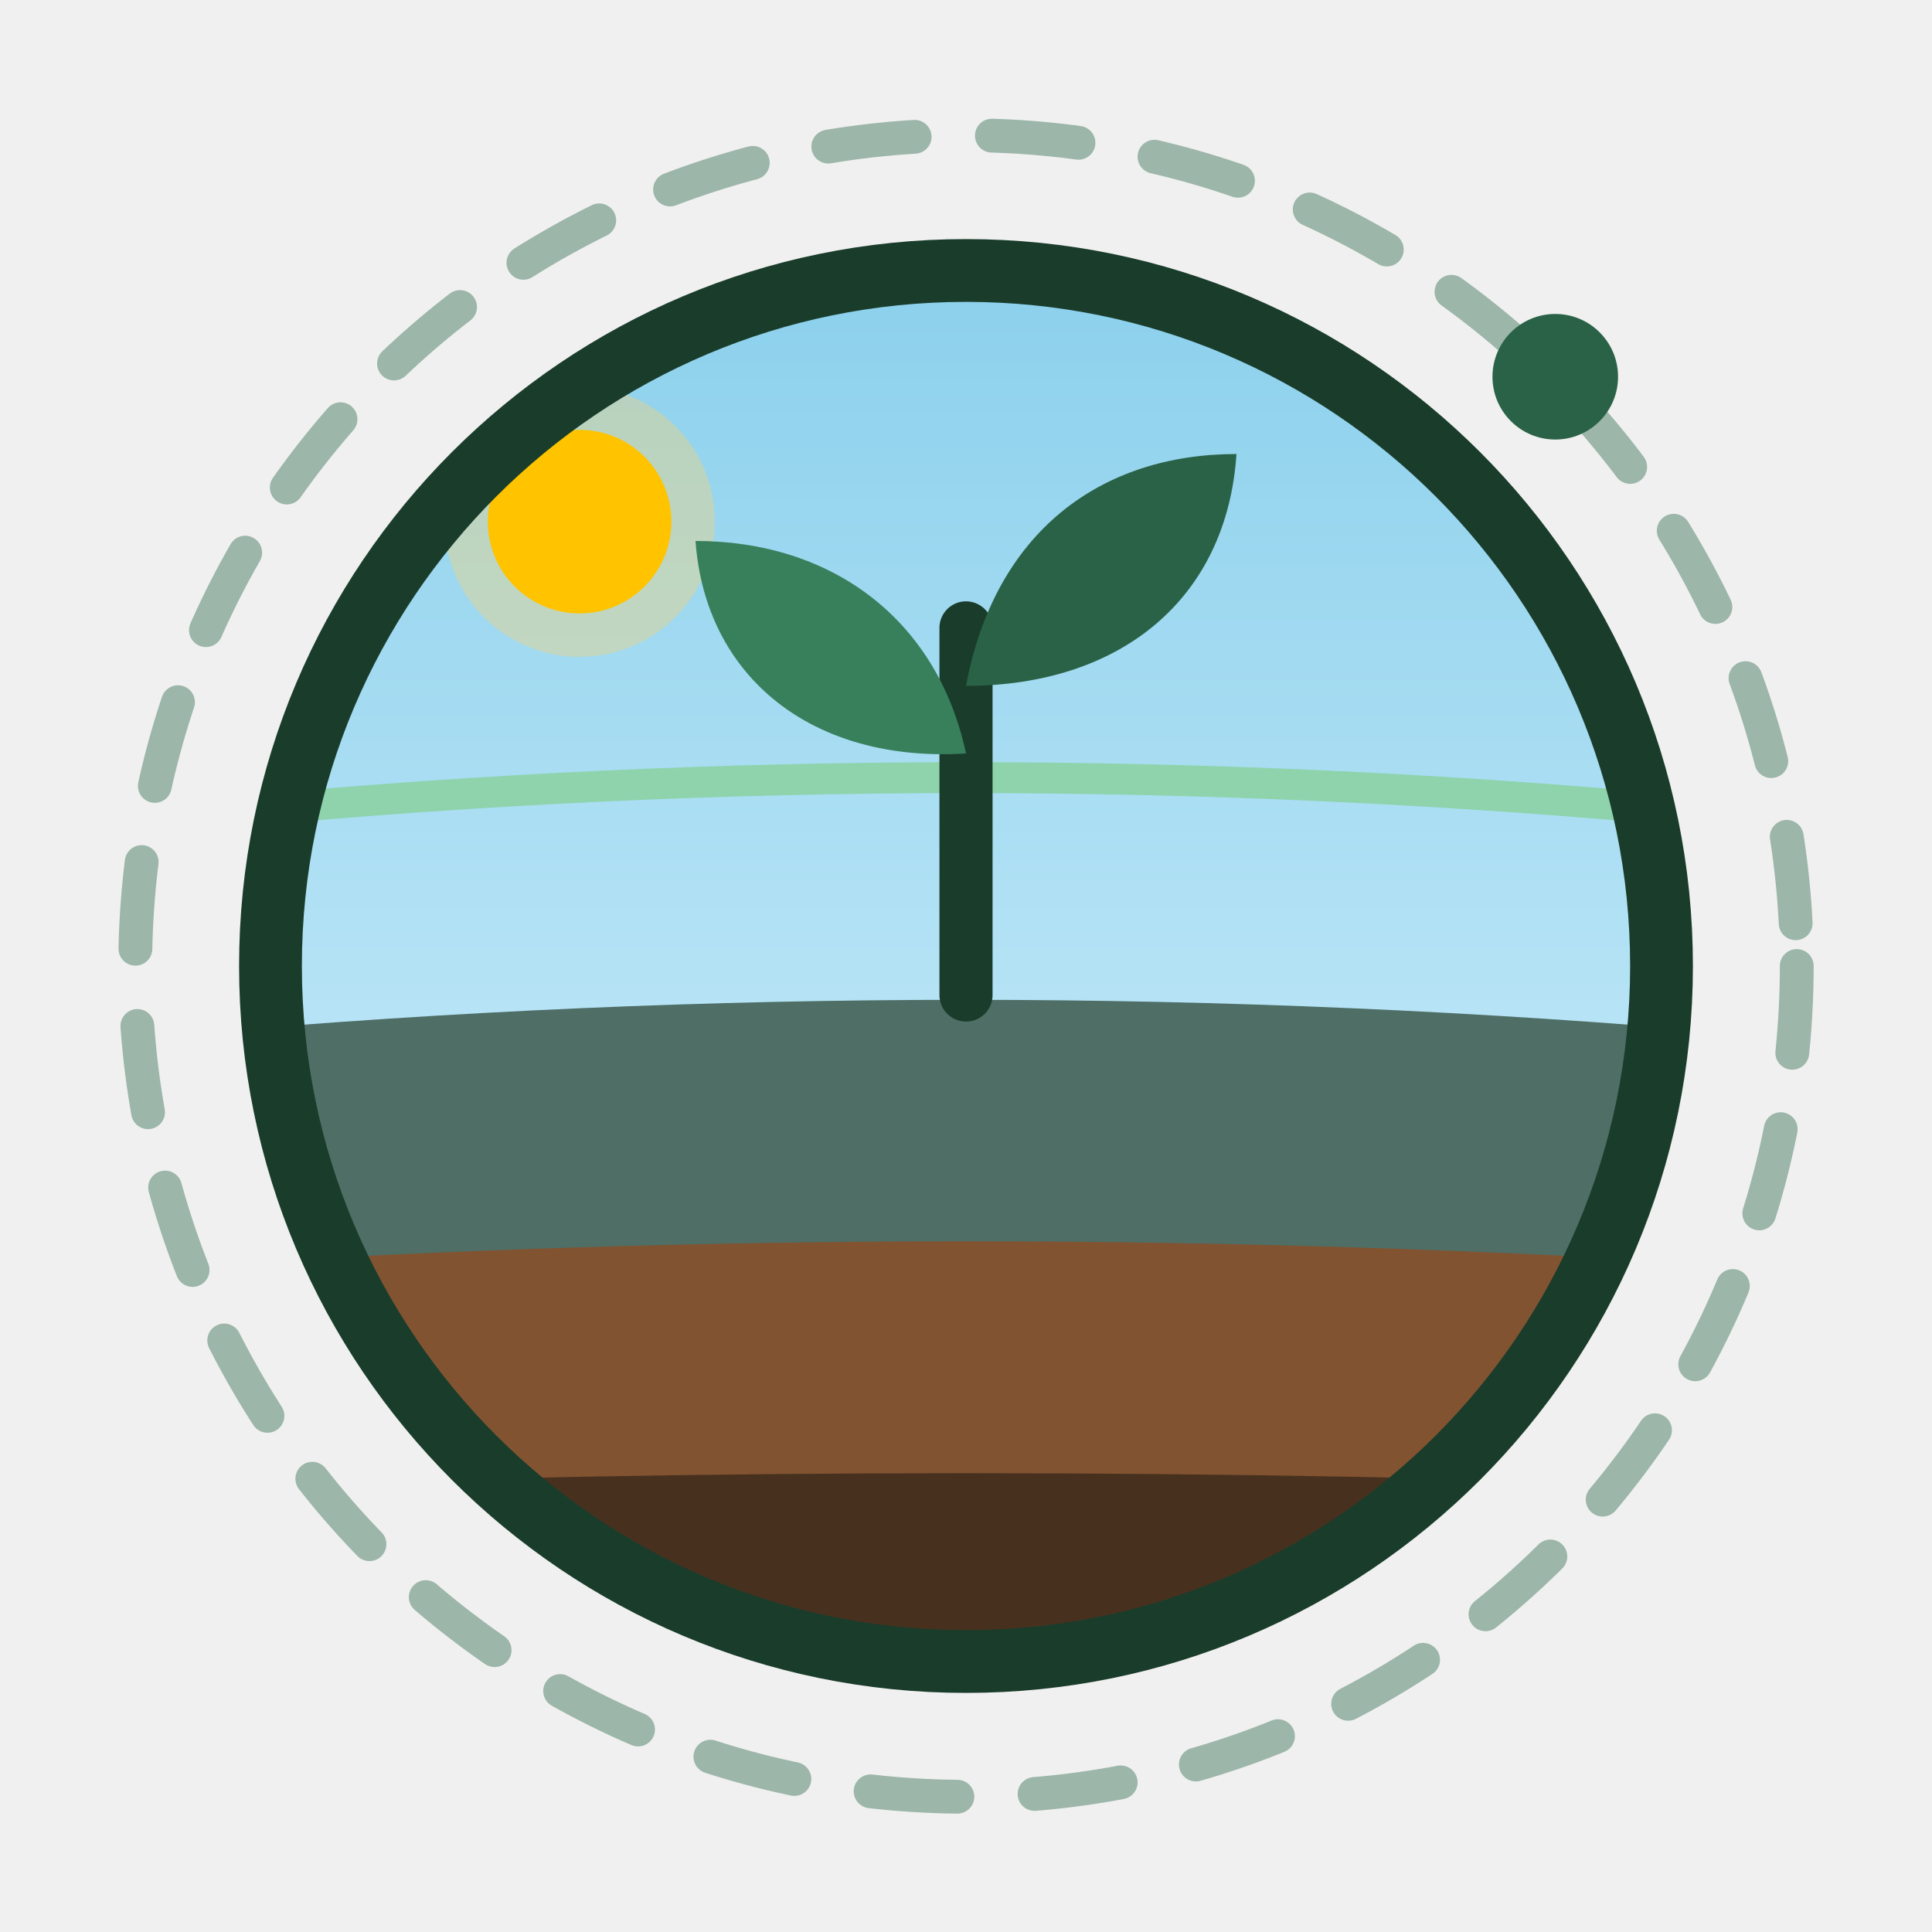
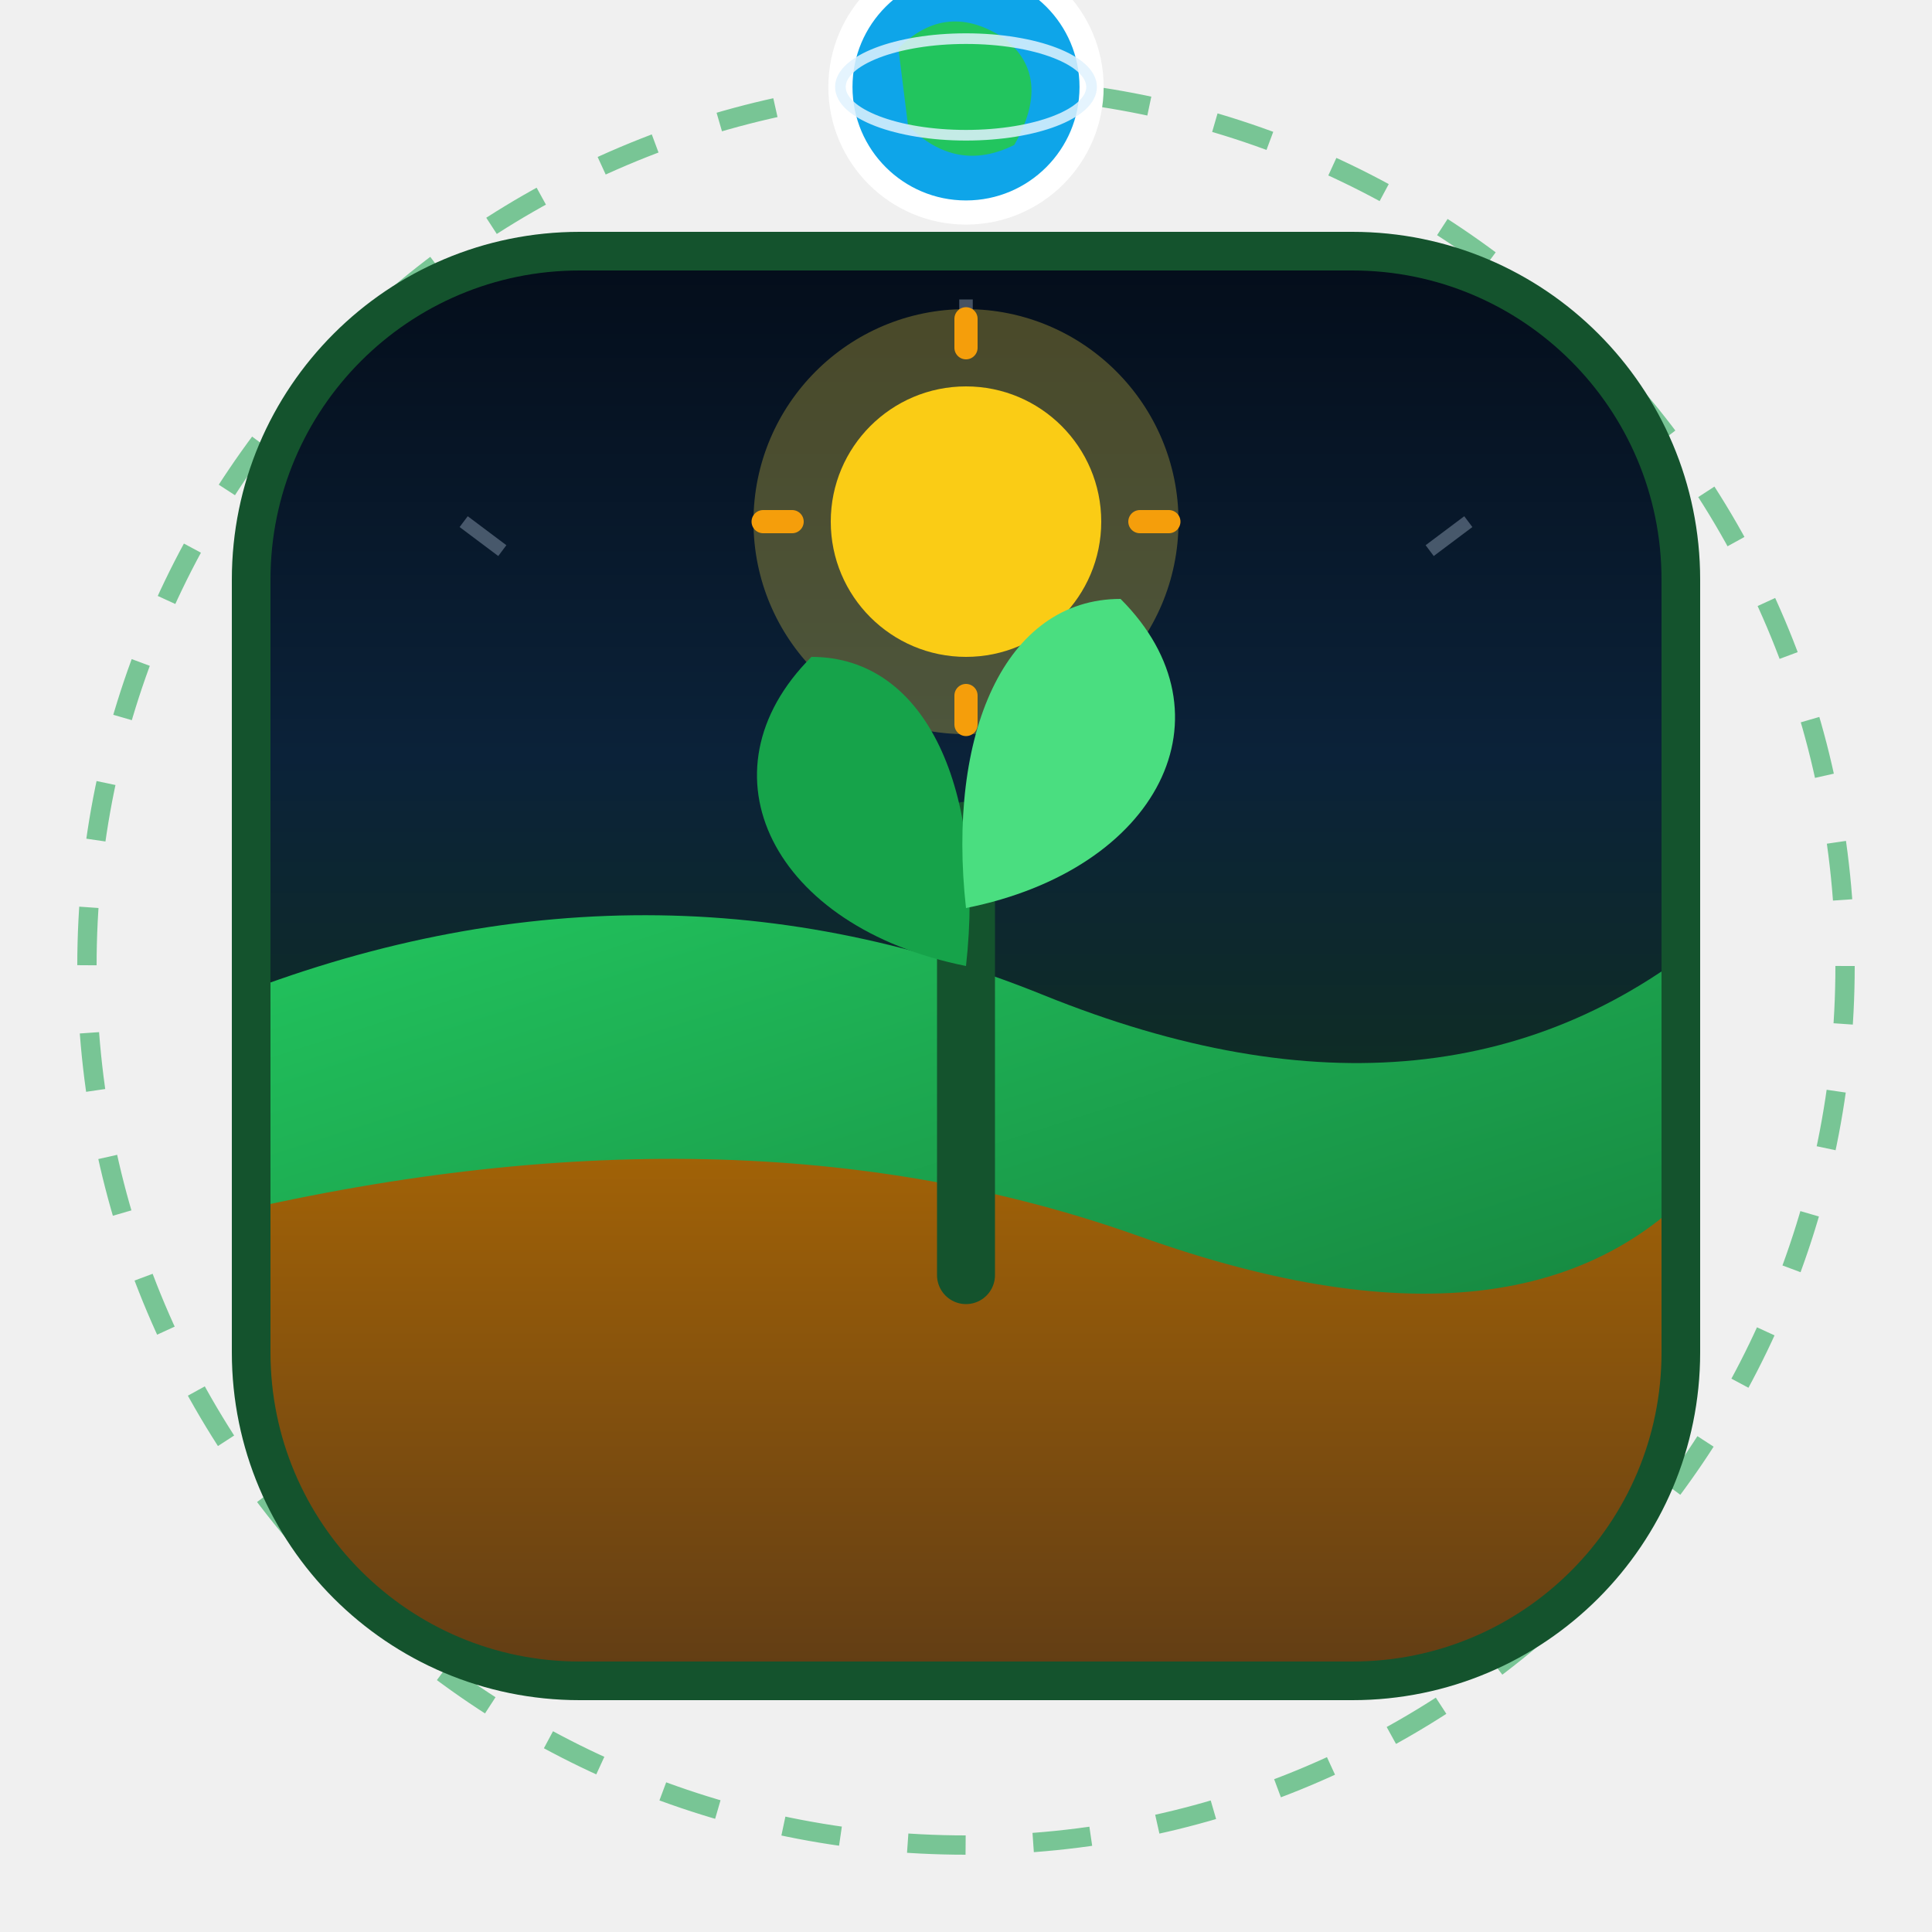
- <svg xmlns="http://www.w3.org/2000/svg" viewBox="0 0 200 200" width="200" height="200">
+ <svg xmlns="http://www.w3.org/2000/svg" viewBox="0 0 200 200" width="200" height="200" role="img" aria-label="TerraProof Day-Night Clock &amp; Orbiting Globe Icon">
  <defs>
-     <clipPath id="inner-circle">
-       <circle cx="100" cy="100" r="72" />
+     <clipPath id="tp-core-clip">
+       <rect x="26" y="26" width="148" height="148" rx="34" />
    </clipPath>
-     <linearGradient id="day-sky" x1="0" y1="0" x2="0" y2="1">
-       <stop offset="0%" stop-color="#87CEEB" />
-       <stop offset="100%" stop-color="#E0F6FF" />
+     <linearGradient id="tp-sky-day" x1="0" y1="0" x2="0" y2="1">
+       <stop offset="0%" stop-color="#E0F2FE" />
+       <stop offset="55%" stop-color="#FEF9C3" />
+       <stop offset="100%" stop-color="#DCFCE7" />
    </linearGradient>
-     <linearGradient id="night-sky" x1="0" y1="0" x2="0" y2="1">
-       <stop offset="0%" stop-color="#0B132B" />
-       <stop offset="100%" stop-color="#1C2541" />
+     <linearGradient id="tp-sky-night" x1="0" y1="0" x2="0" y2="1">
+       <stop offset="0%" stop-color="#040D1A" />
+       <stop offset="58%" stop-color="#0B2239" />
+       <stop offset="100%" stop-color="#0F2E22" />
    </linearGradient>
-     <style>
-       .sky-bg { fill: url(#day-sky); transition: fill 0.4s ease; }
-       .sun { opacity: 1; transition: opacity 0.4s ease, transform 0.4s ease; }
-       .moon, .stars { opacity: 0; transition: opacity 0.4s ease; }
-       .horizon-line { stroke: #8ED3AC; }
-       .orbit-ring { stroke: #9CB6A9; }
-       @media (prefers-color-scheme: dark) {
-         .sky-bg { fill: url(#night-sky); }
-         .sun { opacity: 0; }
-         .moon, .stars { opacity: 1; }
-         .horizon-line { stroke: #3A6B54; }
-         .orbit-ring { stroke: #567365; }
-       }
-     </style>
+     <linearGradient id="tp-canopy" x1="0" y1="0" x2="1" y2="1">
+       <stop offset="0%" stop-color="#22C55E" />
+       <stop offset="100%" stop-color="#15803D" />
+     </linearGradient>
+     <linearGradient id="tp-subsoil" x1="0" y1="0" x2="0" y2="1">
+       <stop offset="0%" stop-color="#A16207" />
+       <stop offset="100%" stop-color="#5C3A16" />
+     </linearGradient>
  </defs>
-   <circle class="orbit-ring" cx="100" cy="100" r="86" fill="none" stroke-width="3.5" stroke-dasharray="9 8" stroke-linecap="round" />
-   <circle cx="161" cy="39" r="6.5" fill="#2A6247" />
-   <g clip-path="url(#inner-circle)">
-     <rect class="sky-bg" x="20" y="20" width="160" height="160" />
-     <g class="sun">
-       <circle cx="60" cy="54" r="14" fill="#FFD166" opacity="0.35" />
-       <circle cx="60" cy="54" r="9.5" fill="#FFC300" />
+   <style>
+     @keyframes tpOrbitSpin {
+       from { transform: rotate(0deg); }
+       to { transform: rotate(360deg); }
+     }
+     @keyframes tpDayNightClock {
+       0%, 40% { transform: rotate(0deg); }
+       50%, 90% { transform: rotate(180deg); }
+       100% { transform: rotate(360deg); }
+     }
+     @keyframes tpNightSkyFade {
+       0%, 40% { opacity: 0; }
+       50%, 90% { opacity: 1; }
+       100% { opacity: 0; }
+     }
+     .orbit { transform-origin: 100px 100px; animation: tpOrbitSpin 9s linear infinite; }
+     .wheel { transform-origin: 100px 106px; animation: tpDayNightClock 12s cubic-bezier(0.34, 1.35, 0.64, 1) infinite; }
+     .night-sky { animation: tpNightSkyFade 12s ease infinite; }
+   </style>
+   <circle cx="100" cy="100" r="91" fill="none" stroke="#16A34A" stroke-width="2" stroke-dasharray="6 7" opacity="0.55" />
+   <g clip-path="url(#tp-core-clip)">
+     <rect x="26" y="26" width="148" height="90" fill="url(#tp-sky-day)" />
+     <rect class="night-sky" x="26" y="26" width="148" height="90" fill="url(#tp-sky-night)" />
+     <g stroke="#94A3B8" stroke-width="1.4" opacity="0.45">
+       <line x1="100" y1="31" x2="100" y2="35" />
+       <line x1="48" y1="54" x2="52" y2="57" />
+       <line x1="152" y1="54" x2="148" y2="57" />
    </g>
-     <g class="stars" fill="#FFFFFF">
-       <circle cx="52" cy="48" r="1.4" opacity="0.9" />
-       <circle cx="72" cy="40" r="1" opacity="0.7" />
-       <circle cx="88" cy="52" r="1.2" opacity="0.8" />
-       <circle cx="138" cy="62" r="1.3" opacity="0.85" />
-       <circle cx="45" cy="70" r="1" opacity="0.6" />
+     <g class="wheel">
+       <g>
+         <circle cx="100" cy="54" r="22" fill="#FDE047" opacity="0.28" />
+         <circle cx="100" cy="54" r="14" fill="#FACC15" />
+         <g stroke="#F59E0B" stroke-width="2.4" stroke-linecap="round">
+           <line x1="100" y1="33" x2="100" y2="36" />
+           <line x1="100" y1="72" x2="100" y2="75" />
+           <line x1="79" y1="54" x2="82" y2="54" />
+           <line x1="118" y1="54" x2="121" y2="54" />
+         </g>
+       </g>
+       <g transform="translate(100, 158) rotate(180)">
+         <circle cx="0" cy="0" r="20" fill="#38BDF8" opacity="0.18" />
+         <path d="M4 -12 A13 13 0 1 0 14 7 A10.5 10.5 0 1 1 4 -12 Z" fill="#FEF08A" />
+         <circle cx="-26" cy="-6" r="2" fill="#E0F2FE" />
+         <circle cx="24" cy="-10" r="2.2" fill="#FDE047" />
+       </g>
    </g>
-     <g class="moon">
-       <path d="M 56 44 A 9 9 0 1 0 68 56 A 7.2 7.2 0 1 1 56 44 Z" fill="#F4F1DE" />
+     <path d="M22 104 Q66 86 108 103 T178 96 L178 144 L22 144 Z" fill="url(#tp-canopy)" />
+     <path d="M22 126 Q76 113 118 128 T178 120 L178 178 L22 178 Z" fill="url(#tp-subsoil)" />
+     <path d="M100 132 V86" stroke="#14532D" stroke-width="6" stroke-linecap="round" />
+     <path d="M100 100 C80 96 72 80 84 68 C96 68 102 82 100 100 Z" fill="#16A34A" />
+     <path d="M100 94 C120 90 128 74 116 62 C104 62 98 76 100 94 Z" fill="#4ADE80" />
+   </g>
+   <rect x="26" y="26" width="148" height="148" rx="34" fill="none" stroke="#14532D" stroke-width="4" />
+   <g class="orbit">
+     <g transform="translate(100, 9)">
+       <circle r="13" fill="#0EA5E9" stroke="#FFFFFF" stroke-width="2.5" />
+       <path d="M-7 -4 Q-2 -9 4 -5 Q9 -1 5 6 Q-1 9 -6 4 Z" fill="#22C55E" />
+       <ellipse cx="0" cy="0" rx="13" ry="5" fill="none" stroke="#E0F2FE" stroke-width="1.1" opacity="0.85" />
    </g>
-     <path class="horizon-line" d="M 25 84 Q 100 77 175 84" fill="none" stroke-width="3.2" stroke-linecap="round" />
-     <path d="M 20 107 Q 100 100 180 107 L 180 180 L 20 180 Z" fill="#4E6E66" />
-     <path d="M 20 131 Q 100 126 180 131 L 180 180 L 20 180 Z" fill="#825331" />
-     <path d="M 20 154 Q 100 151 180 154 L 180 180 L 20 180 Z" fill="#47311E" />
-     <line x1="100" y1="103" x2="100" y2="65" stroke="#1A3C2B" stroke-width="5.5" stroke-linecap="round" />
-     <path d="M 100 78 C 84 79 73 70 72 56 C 86 56 97 64 100 78 Z" fill="#38805C" />
-     <path d="M 100 71 C 103 55 114 47 128 47 C 127 62 116 71 100 71 Z" fill="#2A6247" />
  </g>
-   <circle cx="100" cy="100" r="72" fill="none" stroke="#1A3C2B" stroke-width="6.5" />
</svg>
